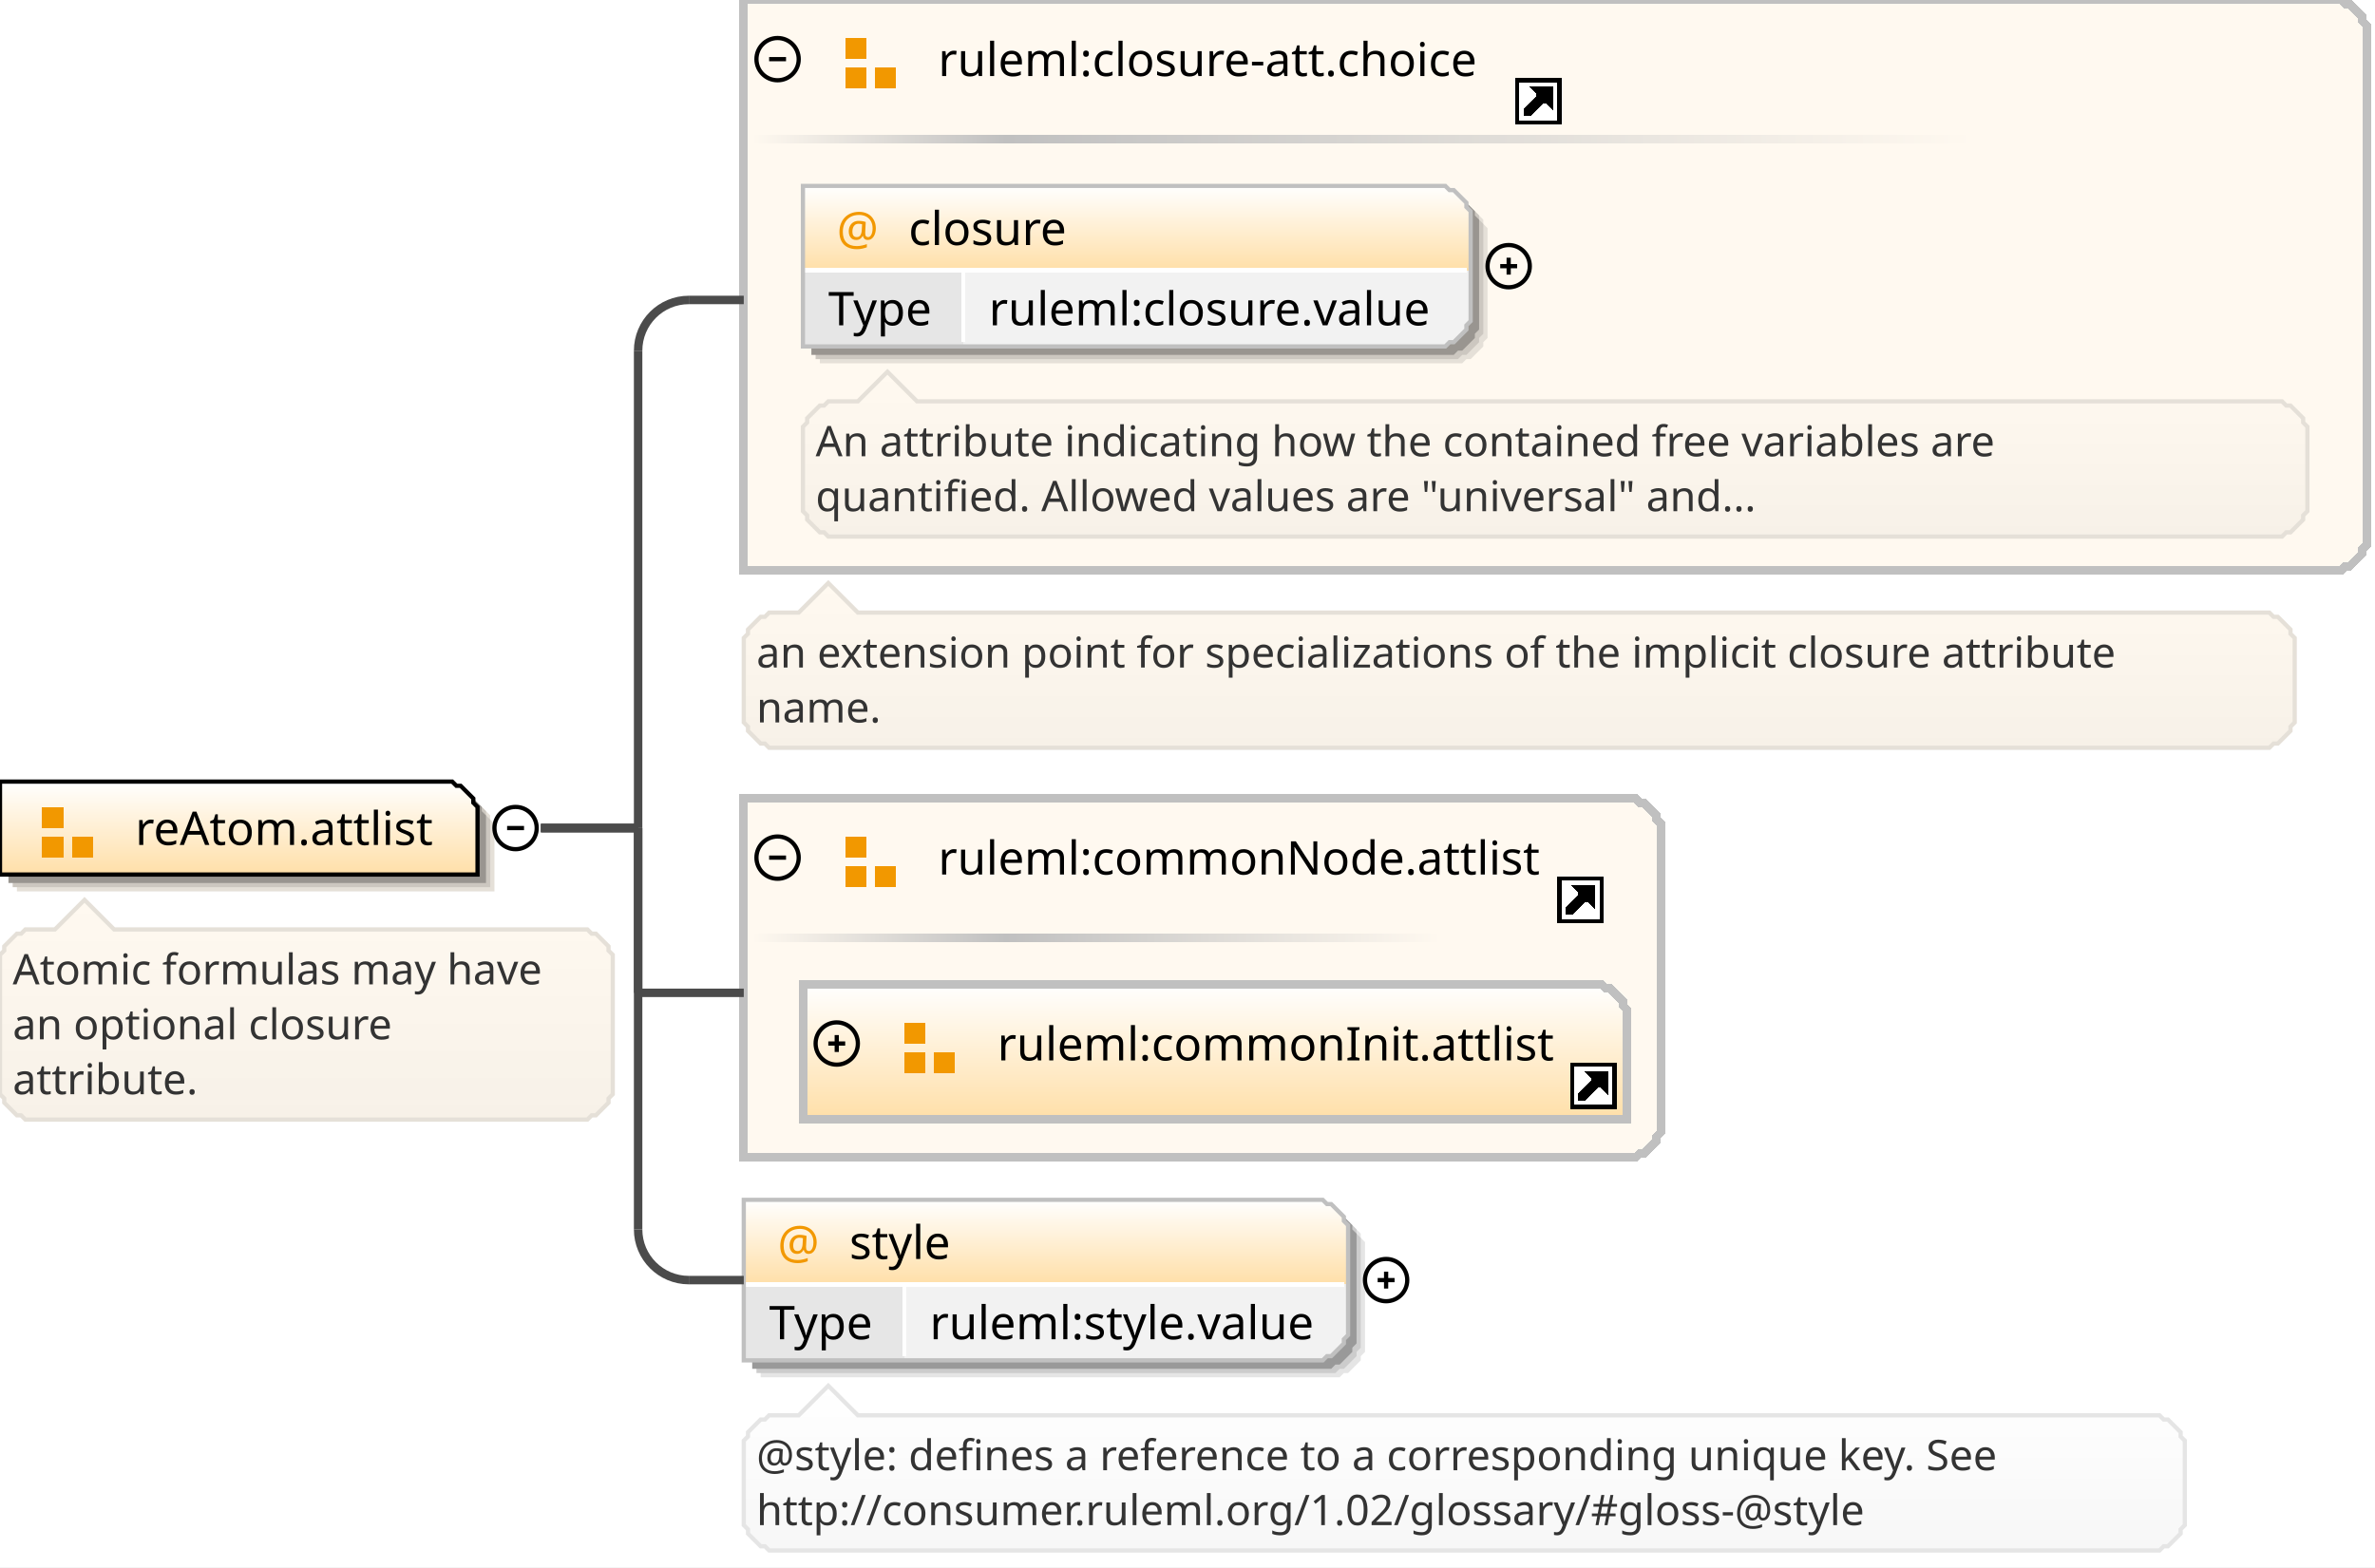
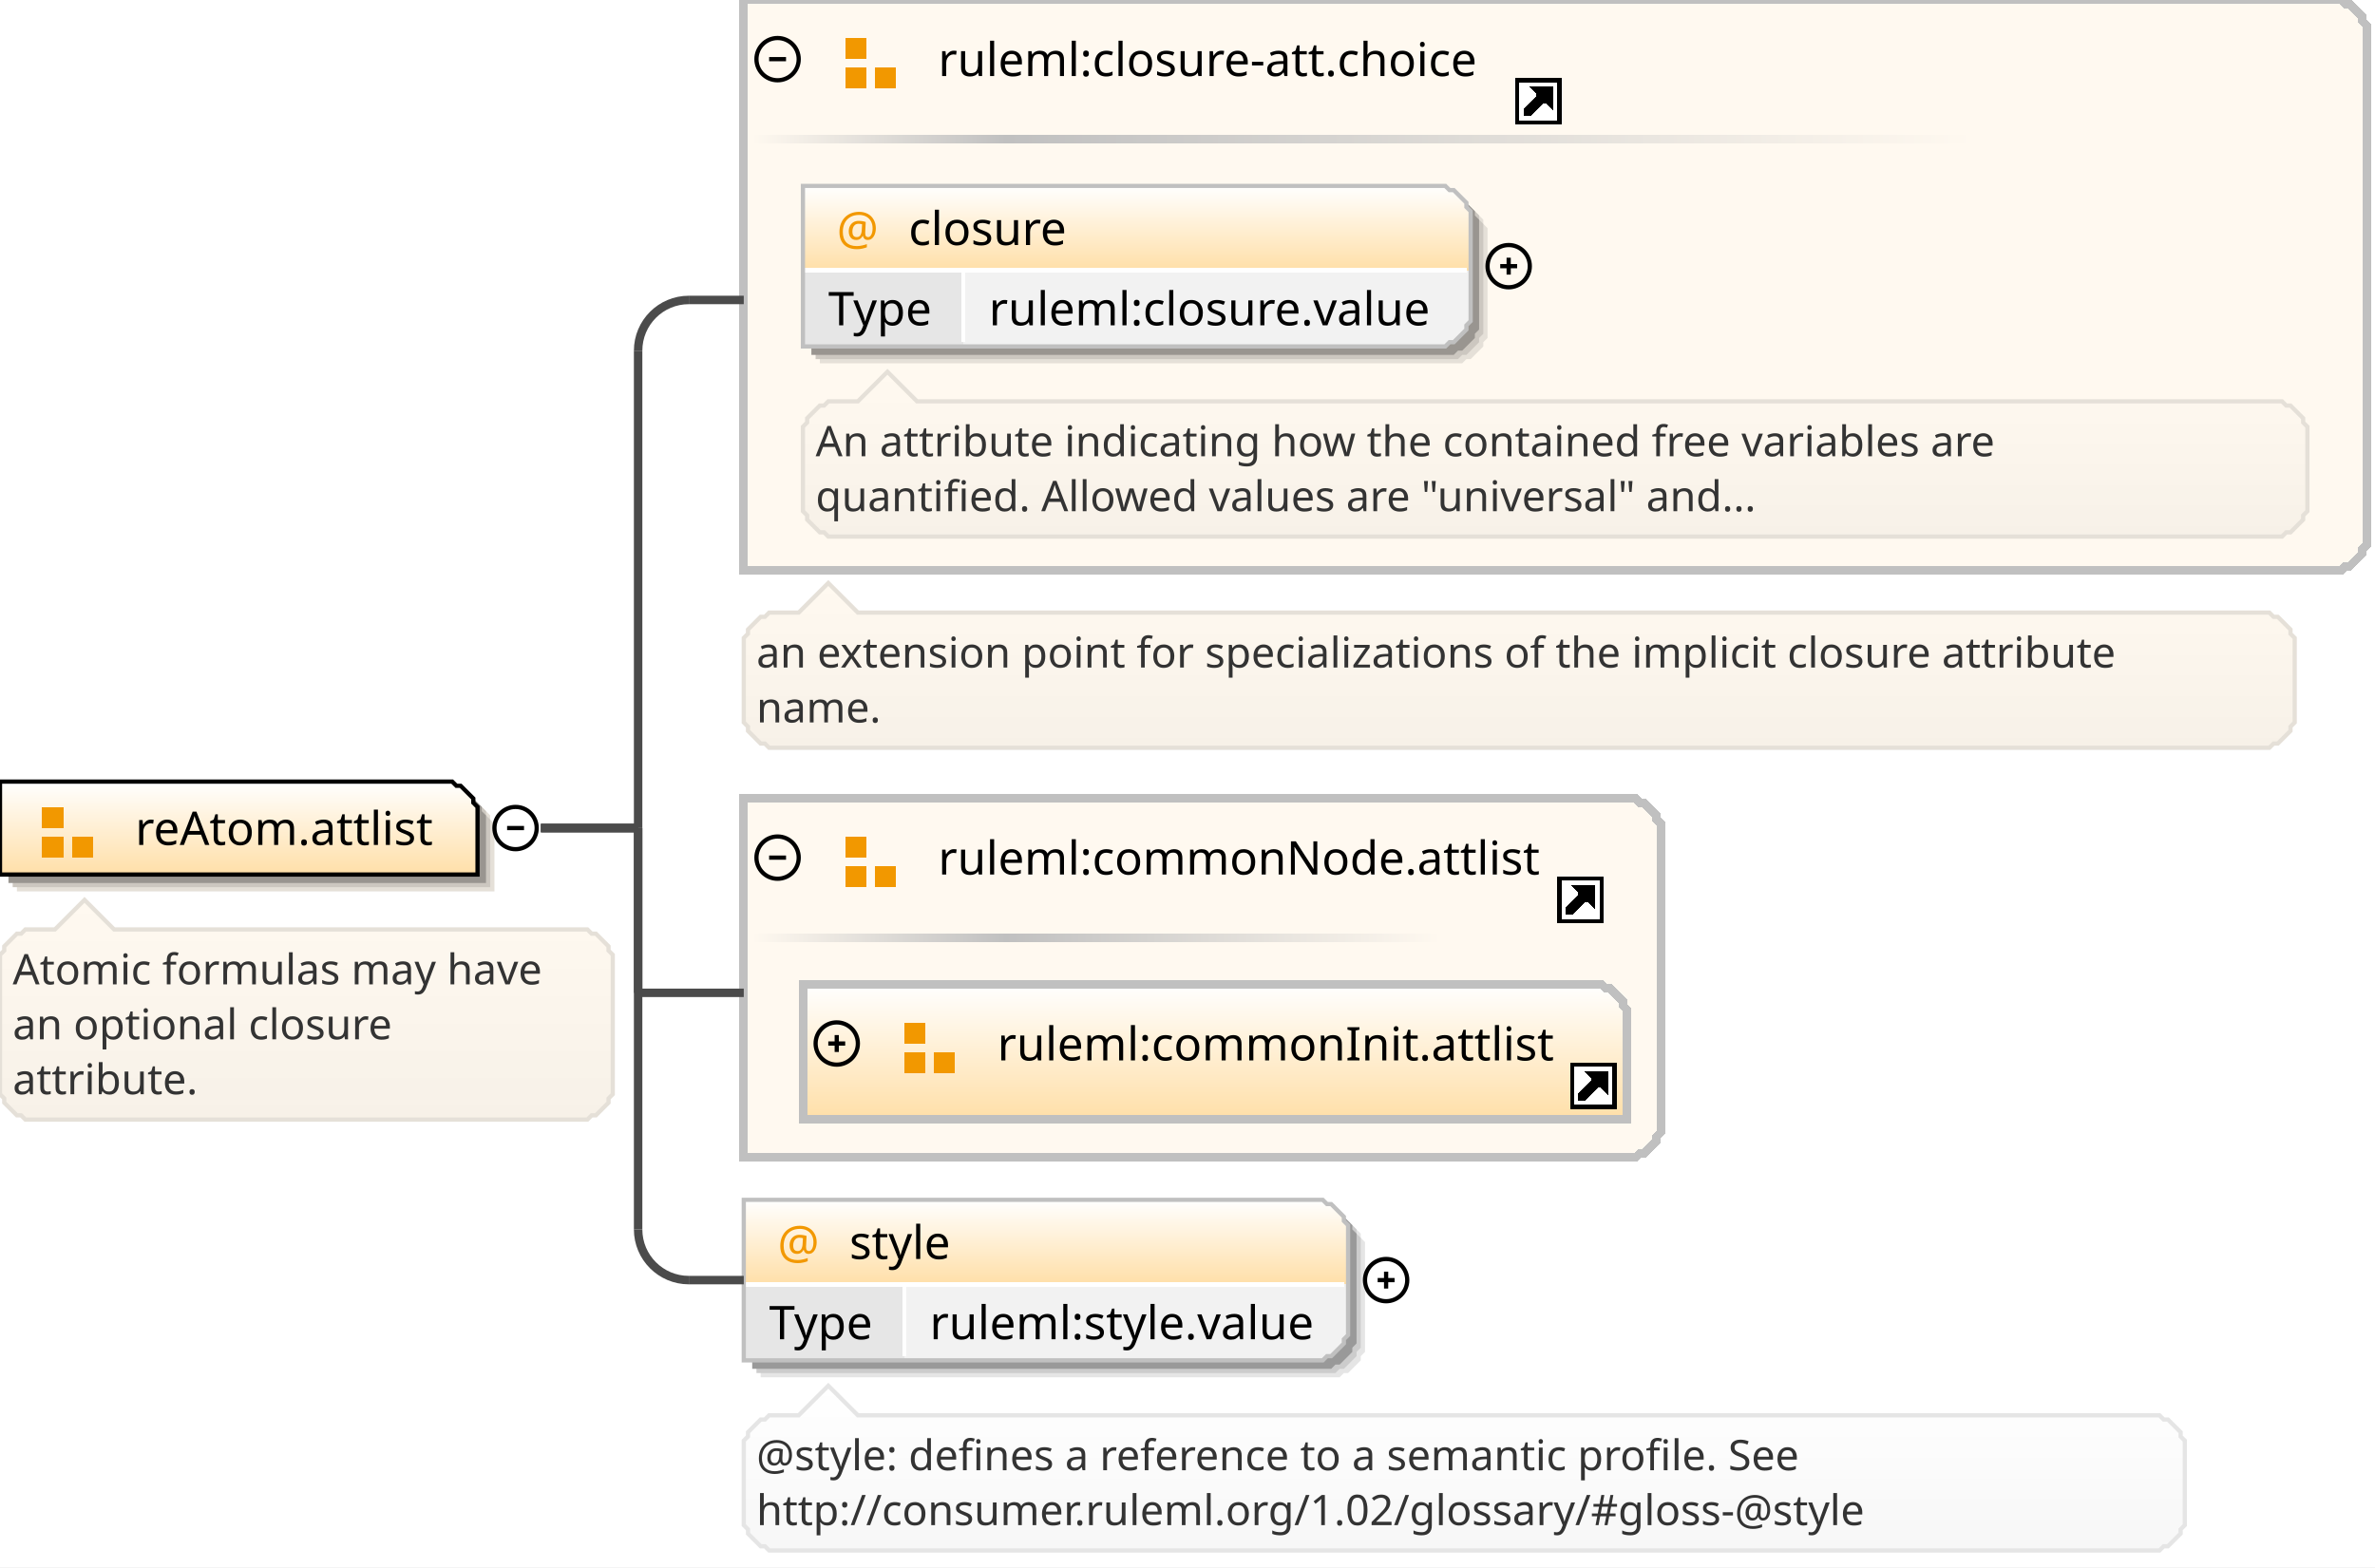
<svg xmlns="http://www.w3.org/2000/svg" color-interpolation="auto" color-rendering="auto" fill="black" fill-opacity="1" font-family="'Dialog'" font-size="12" font-style="normal" font-weight="normal" height="371" image-rendering="auto" shape-rendering="auto" stroke="black" stroke-dasharray="none" stroke-dashoffset="0" stroke-linecap="square" stroke-linejoin="miter" stroke-miterlimit="10" stroke-opacity="1" stroke-width="1" text-rendering="auto" width="562">
  <defs id="genericDefs" />
  <g>
    <defs id="defs1">
      <linearGradient gradientUnits="userSpaceOnUse" id="linearGradient1" spreadMethod="pad" x1="0" x2="0" y1="185" y2="207">
        <stop offset="0%" stop-color="white" stop-opacity="1" />
        <stop offset="100%" stop-color="rgb(255,223,168)" stop-opacity="1" />
      </linearGradient>
      <linearGradient gradientUnits="userSpaceOnUse" id="linearGradient2" spreadMethod="pad" x1="238" x2="467" y1="32" y2="32">
        <stop offset="0%" stop-color="silver" stop-opacity="1" />
        <stop offset="100%" stop-color="rgb(255,249,240)" stop-opacity="1" />
      </linearGradient>
      <linearGradient gradientUnits="userSpaceOnUse" id="linearGradient3" spreadMethod="pad" x1="178" x2="238" y1="32" y2="32">
        <stop offset="0%" stop-color="rgb(255,249,240)" stop-opacity="1" />
        <stop offset="100%" stop-color="silver" stop-opacity="1" />
      </linearGradient>
      <linearGradient gradientUnits="userSpaceOnUse" id="linearGradient4" spreadMethod="pad" x1="190" x2="190" y1="44" y2="64">
        <stop offset="0%" stop-color="white" stop-opacity="1" />
        <stop offset="100%" stop-color="rgb(255,223,168)" stop-opacity="1" />
      </linearGradient>
      <linearGradient gradientUnits="userSpaceOnUse" id="linearGradient5" spreadMethod="pad" x1="190" x2="190" y1="88" y2="127">
        <stop offset="0%" stop-color="rgb(255,249,240)" stop-opacity="1" />
        <stop offset="100%" stop-color="rgb(247,241,232)" stop-opacity="1" />
      </linearGradient>
      <linearGradient gradientUnits="userSpaceOnUse" id="linearGradient6" spreadMethod="pad" x1="176" x2="176" y1="138" y2="177">
        <stop offset="0%" stop-color="rgb(255,249,240)" stop-opacity="1" />
        <stop offset="100%" stop-color="rgb(247,241,232)" stop-opacity="1" />
      </linearGradient>
      <linearGradient gradientUnits="userSpaceOnUse" id="linearGradient7" spreadMethod="pad" x1="238" x2="341" y1="221" y2="221">
        <stop offset="0%" stop-color="silver" stop-opacity="1" />
        <stop offset="100%" stop-color="rgb(255,249,240)" stop-opacity="1" />
      </linearGradient>
      <linearGradient gradientUnits="userSpaceOnUse" id="linearGradient8" spreadMethod="pad" x1="178" x2="238" y1="221" y2="221">
        <stop offset="0%" stop-color="rgb(255,249,240)" stop-opacity="1" />
        <stop offset="100%" stop-color="silver" stop-opacity="1" />
      </linearGradient>
      <linearGradient gradientUnits="userSpaceOnUse" id="linearGradient9" spreadMethod="pad" x1="190" x2="190" y1="233" y2="265">
        <stop offset="0%" stop-color="white" stop-opacity="1" />
        <stop offset="100%" stop-color="rgb(255,223,168)" stop-opacity="1" />
      </linearGradient>
      <linearGradient gradientUnits="userSpaceOnUse" id="linearGradient10" spreadMethod="pad" x1="176" x2="176" y1="284" y2="304">
        <stop offset="0%" stop-color="white" stop-opacity="1" />
        <stop offset="100%" stop-color="rgb(255,223,168)" stop-opacity="1" />
      </linearGradient>
      <linearGradient gradientUnits="userSpaceOnUse" id="linearGradient11" spreadMethod="pad" x1="176" x2="176" y1="328" y2="367">
        <stop offset="0%" stop-color="white" stop-opacity="1" />
        <stop offset="100%" stop-color="rgb(247,247,247)" stop-opacity="1" />
      </linearGradient>
      <linearGradient gradientUnits="userSpaceOnUse" id="linearGradient12" spreadMethod="pad" x1="0" x2="0" y1="213" y2="265">
        <stop offset="0%" stop-color="rgb(255,249,240)" stop-opacity="1" />
        <stop offset="100%" stop-color="rgb(247,241,232)" stop-opacity="1" />
      </linearGradient>
      <clipPath clipPathUnits="userSpaceOnUse" id="clipPath1">
        <path d="M0 0 L562 0 L562 371 L0 371 L0 0 Z" />
      </clipPath>
    </defs>
    <g fill="white" stroke="white" text-rendering="geometricPrecision">
      <rect clip-path="url(#clipPath1)" height="371" stroke="none" width="562" x="0" y="0" />
    </g>
    <g fill="rgb(229,224,216)" font-family="sans-serif" font-size="11" stroke="rgb(229,224,216)" text-rendering="geometricPrecision">
      <polygon clip-path="url(#clipPath1)" points=" 4 189 111 189 112 190 113 190 114 191 115 192 116 193 116 194 117 195 117 211 4 211" stroke="none" />
      <polygon clip-path="url(#clipPath1)" fill="rgb(204,199,192)" points=" 3 188 110 188 111 189 112 189 113 190 114 191 115 192 115 193 116 194 116 210 3 210" stroke="none" />
      <polygon clip-path="url(#clipPath1)" fill="rgb(153,149,144)" points=" 2 187 109 187 110 188 111 188 112 189 113 190 114 191 114 192 115 193 115 209 2 209" stroke="none" />
      <polygon clip-path="url(#clipPath1)" fill="url(#linearGradient1)" points=" 0 185 107 185 108 186 109 186 110 187 111 188 112 189 112 190 113 191 113 207 0 207" shape-rendering="crispEdges" stroke="none" />
      <polygon clip-path="url(#clipPath1)" fill="none" points=" 0 185 107 185 108 186 109 186 110 187 111 188 112 189 112 190 113 191 113 207 0 207" stroke="black" stroke-linecap="butt" />
    </g>
    <g fill="rgb(242,152,0)" font-family="sans-serif" font-size="11" shape-rendering="crispEdges" stroke="rgb(242,152,0)" stroke-linecap="butt" text-rendering="geometricPrecision">
      <rect clip-path="url(#clipPath1)" height="5" stroke="none" width="5" x="10" y="191" />
      <rect clip-path="url(#clipPath1)" height="5" stroke="none" width="5" x="10" y="198" />
      <rect clip-path="url(#clipPath1)" height="5" stroke="none" width="5" x="17" y="198" />
      <text clip-path="url(#clipPath1)" fill="black" stroke="none" x="32" xml:space="preserve" y="200">reAtom.attlist</text>
      <circle clip-path="url(#clipPath1)" cx="122" cy="196" fill="none" r="5" shape-rendering="auto" stroke="black" />
      <line clip-path="url(#clipPath1)" fill="none" shape-rendering="auto" stroke="black" x1="120" x2="124" y1="196" y2="196" />
      <polygon clip-path="url(#clipPath1)" fill="rgb(255,249,240)" points=" 176 0 554 0 555 1 556 1 557 2 558 3 559 4 559 5 560 6 560 129 559 130 559 131 558 132 557 133 556 134 555 134 554 135 176 135" stroke="none" stroke-width="2" />
      <polygon clip-path="url(#clipPath1)" fill="none" points=" 176 0 554 0 555 1 556 1 557 2 558 3 559 4 559 5 560 6 560 129 559 130 559 131 558 132 557 133 556 134 555 134 554 135 176 135" stroke="silver" stroke-width="2" />
      <rect clip-path="url(#clipPath1)" fill="url(#linearGradient2)" height="2" stroke="none" stroke-width="2" width="229" x="238" y="32" />
      <rect clip-path="url(#clipPath1)" fill="url(#linearGradient3)" height="2" stroke="none" stroke-width="2" width="60" x="178" y="32" />
      <rect clip-path="url(#clipPath1)" height="5" stroke="none" width="5" x="200" y="9" />
      <rect clip-path="url(#clipPath1)" height="5" stroke="none" width="5" x="200" y="16" />
      <rect clip-path="url(#clipPath1)" height="5" stroke="none" width="5" x="207" y="16" />
      <text clip-path="url(#clipPath1)" fill="black" stroke="none" x="222" xml:space="preserve" y="18">ruleml:closure-att.choice</text>
      <rect clip-path="url(#clipPath1)" fill="white" height="10" stroke="none" width="10" x="359" y="19" />
      <polygon clip-path="url(#clipPath1)" fill="none" points=" 361 27 361 26 364 23 364 22 363 21 367 21 367 25 366 24 365 24 362 27" stroke="black" />
      <polygon clip-path="url(#clipPath1)" fill="black" points=" 361 27 361 26 364 23 364 22 363 21 367 21 367 25 366 24 365 24 362 27" stroke="none" />
      <rect clip-path="url(#clipPath1)" fill="none" height="10" stroke="black" width="10" x="359" y="19" />
      <circle clip-path="url(#clipPath1)" cx="184" cy="14" fill="none" r="5" shape-rendering="auto" stroke="black" />
      <line clip-path="url(#clipPath1)" fill="none" shape-rendering="auto" stroke="black" x1="182" x2="186" y1="14" y2="14" />
      <polygon clip-path="url(#clipPath1)" fill="rgb(229,224,216)" points=" 194 48 346 48 347 49 348 49 349 50 350 51 351 52 351 53 352 54 352 80 351 81 351 82 350 83 349 84 348 85 347 85 346 86 194 86" shape-rendering="auto" stroke="none" />
      <polygon clip-path="url(#clipPath1)" fill="rgb(204,199,192)" points=" 193 47 345 47 346 48 347 48 348 49 349 50 350 51 350 52 351 53 351 79 350 80 350 81 349 82 348 83 347 84 346 84 345 85 193 85" shape-rendering="auto" stroke="none" />
      <polygon clip-path="url(#clipPath1)" fill="rgb(153,149,144)" points=" 192 46 344 46 345 47 346 47 347 48 348 49 349 50 349 51 350 52 350 78 349 79 349 80 348 81 347 82 346 83 345 83 344 84 192 84" shape-rendering="auto" stroke="none" />
      <polygon clip-path="url(#clipPath1)" fill="url(#linearGradient4)" points=" 190 44 342 44 343 45 344 45 345 46 346 47 347 48 347 49 348 50 348 64 347 64 347 64 346 64 345 64 344 64 343 64 342 64 190 64" stroke="none" />
      <polygon clip-path="url(#clipPath1)" fill="rgb(230,230,230)" points=" 190 64 228 64 228 64 228 64 228 64 228 64 228 64 228 64 228 64 228 76 228 77 228 78 228 79 228 80 228 81 228 81 228 82 190 82" stroke="none" />
      <polygon clip-path="url(#clipPath1)" fill="rgb(242,242,242)" points=" 228 64 342 64 343 64 344 64 345 64 346 64 347 64 347 64 348 64 348 76 347 77 347 78 346 79 345 80 344 81 343 81 342 82 228 82" stroke="none" />
      <line clip-path="url(#clipPath1)" fill="none" stroke="white" x1="190" x2="347" y1="64" y2="64" />
      <text clip-path="url(#clipPath1)" fill="black" stroke="none" x="196" xml:space="preserve" y="77">Type</text>
      <text clip-path="url(#clipPath1)" fill="black" stroke="none" x="234" xml:space="preserve" y="77">ruleml:closure.value</text>
      <line clip-path="url(#clipPath1)" fill="none" stroke="white" x1="228" x2="228" y1="64" y2="81" />
      <polygon clip-path="url(#clipPath1)" fill="none" points=" 190 44 342 44 343 45 344 45 345 46 346 47 347 48 347 49 348 50 348 76 347 77 347 78 346 79 345 80 344 81 343 81 342 82 190 82" shape-rendering="auto" stroke="silver" />
      <text clip-path="url(#clipPath1)" stroke="none" x="198" xml:space="preserve" y="58">@</text>
      <text clip-path="url(#clipPath1)" fill="black" stroke="none" x="215" xml:space="preserve" y="58">closure</text>
      <circle clip-path="url(#clipPath1)" cx="357" cy="63" fill="none" r="5" shape-rendering="auto" stroke="black" />
      <line clip-path="url(#clipPath1)" fill="none" shape-rendering="auto" stroke="black" x1="355" x2="359" y1="63" y2="63" />
      <line clip-path="url(#clipPath1)" fill="none" shape-rendering="auto" stroke="black" x1="357" x2="357" y1="61" y2="65" />
      <polygon clip-path="url(#clipPath1)" fill="url(#linearGradient5)" points=" 190 101 191 100 191 99 192 98 193 97 194 96 195 96 196 95 203 95 210 88 217 95 540 95 541 96 542 96 543 97 544 98 545 99 545 100 546 101 546 121 545 122 545 123 544 124 543 125 542 126 541 126 540 127 196 127 195 126 194 126 193 125 192 124 191 123 191 122 190 121" stroke="none" />
      <polygon clip-path="url(#clipPath1)" fill="none" points=" 190 101 191 100 191 99 192 98 193 97 194 96 195 96 196 95 203 95 210 88 217 95 540 95 541 96 542 96 543 97 544 98 545 99 545 100 546 101 546 121 545 122 545 123 544 124 543 125 542 126 541 126 540 127 196 127 195 126 194 126 193 125 192 124 191 123 191 122 190 121" shape-rendering="auto" stroke="rgb(229,224,216)" />
      <text clip-path="url(#clipPath1)" fill="rgb(51,51,51)" font-size="10" stroke="none" x="193" xml:space="preserve" y="108">An attribute indicating how the contained free variables are </text>
      <text clip-path="url(#clipPath1)" fill="rgb(51,51,51)" font-size="10" stroke="none" x="193" xml:space="preserve" y="121">quantified. Allowed values are "universal" and...</text>
      <polygon clip-path="url(#clipPath1)" fill="url(#linearGradient6)" points=" 176 151 177 150 177 149 178 148 179 147 180 146 181 146 182 145 189 145 196 138 203 145 537 145 538 146 539 146 540 147 541 148 542 149 542 150 543 151 543 171 542 172 542 173 541 174 540 175 539 176 538 176 537 177 182 177 181 176 180 176 179 175 178 174 177 173 177 172 176 171" stroke="none" />
      <polygon clip-path="url(#clipPath1)" fill="none" points=" 176 151 177 150 177 149 178 148 179 147 180 146 181 146 182 145 189 145 196 138 203 145 537 145 538 146 539 146 540 147 541 148 542 149 542 150 543 151 543 171 542 172 542 173 541 174 540 175 539 176 538 176 537 177 182 177 181 176 180 176 179 175 178 174 177 173 177 172 176 171" shape-rendering="auto" stroke="rgb(229,224,216)" />
      <text clip-path="url(#clipPath1)" fill="rgb(51,51,51)" font-size="10" stroke="none" x="179" xml:space="preserve" y="158">an extension point for specializations of the implicit closure attribute </text>
      <text clip-path="url(#clipPath1)" fill="rgb(51,51,51)" font-size="10" stroke="none" x="179" xml:space="preserve" y="171">name.</text>
    </g>
    <g fill="rgb(75,75,75)" font-family="sans-serif" font-size="11" stroke="rgb(75,75,75)" stroke-linecap="butt" stroke-width="2" text-rendering="geometricPrecision">
      <line clip-path="url(#clipPath1)" fill="none" x1="128" x2="151" y1="196" y2="196" />
      <line clip-path="url(#clipPath1)" fill="none" x1="151" x2="151" y1="83" y2="196" />
      <line clip-path="url(#clipPath1)" fill="none" x1="163" x2="176" y1="71" y2="71" />
      <path clip-path="url(#clipPath1)" d="M151 83 A12 12 0 0 1 163 71" fill="none" />
      <polygon clip-path="url(#clipPath1)" fill="rgb(255,249,240)" points=" 176 189 387 189 388 190 389 190 390 191 391 192 392 193 392 194 393 195 393 268 392 269 392 270 391 271 390 272 389 273 388 273 387 274 176 274" shape-rendering="crispEdges" stroke="none" />
      <polygon clip-path="url(#clipPath1)" fill="none" points=" 176 189 387 189 388 190 389 190 390 191 391 192 392 193 392 194 393 195 393 268 392 269 392 270 391 271 390 272 389 273 388 273 387 274 176 274" shape-rendering="crispEdges" stroke="silver" />
      <rect clip-path="url(#clipPath1)" fill="url(#linearGradient7)" height="2" shape-rendering="crispEdges" stroke="none" width="103" x="238" y="221" />
      <rect clip-path="url(#clipPath1)" fill="url(#linearGradient8)" height="2" shape-rendering="crispEdges" stroke="none" width="60" x="178" y="221" />
    </g>
    <g fill="rgb(242,152,0)" font-family="sans-serif" font-size="11" shape-rendering="crispEdges" stroke="rgb(242,152,0)" stroke-linecap="butt" text-rendering="geometricPrecision">
      <rect clip-path="url(#clipPath1)" height="5" stroke="none" width="5" x="200" y="198" />
      <rect clip-path="url(#clipPath1)" height="5" stroke="none" width="5" x="200" y="205" />
      <rect clip-path="url(#clipPath1)" height="5" stroke="none" width="5" x="207" y="205" />
      <text clip-path="url(#clipPath1)" fill="black" stroke="none" x="222" xml:space="preserve" y="207">ruleml:commonNode.attlist</text>
      <rect clip-path="url(#clipPath1)" fill="white" height="10" stroke="none" width="10" x="369" y="208" />
      <polygon clip-path="url(#clipPath1)" fill="none" points=" 371 216 371 215 374 212 374 211 373 210 377 210 377 214 376 213 375 213 372 216" stroke="black" />
      <polygon clip-path="url(#clipPath1)" fill="black" points=" 371 216 371 215 374 212 374 211 373 210 377 210 377 214 376 213 375 213 372 216" stroke="none" />
      <rect clip-path="url(#clipPath1)" fill="none" height="10" stroke="black" width="10" x="369" y="208" />
      <circle clip-path="url(#clipPath1)" cx="184" cy="203" fill="none" r="5" shape-rendering="auto" stroke="black" />
      <line clip-path="url(#clipPath1)" fill="none" shape-rendering="auto" stroke="black" x1="182" x2="186" y1="203" y2="203" />
      <polygon clip-path="url(#clipPath1)" fill="url(#linearGradient9)" points=" 190 233 379 233 380 234 381 234 382 235 383 236 384 237 384 238 385 239 385 265 190 265" stroke="none" stroke-width="2" />
      <polygon clip-path="url(#clipPath1)" fill="none" points=" 190 233 379 233 380 234 381 234 382 235 383 236 384 237 384 238 385 239 385 265 190 265" stroke="silver" stroke-width="2" />
      <rect clip-path="url(#clipPath1)" height="5" stroke="none" width="5" x="214" y="242" />
      <rect clip-path="url(#clipPath1)" height="5" stroke="none" width="5" x="214" y="249" />
      <rect clip-path="url(#clipPath1)" height="5" stroke="none" width="5" x="221" y="249" />
      <text clip-path="url(#clipPath1)" fill="black" stroke="none" x="236" xml:space="preserve" y="251">ruleml:commonInit.attlist</text>
      <rect clip-path="url(#clipPath1)" fill="white" height="10" stroke="none" width="10" x="372" y="252" />
      <polygon clip-path="url(#clipPath1)" fill="none" points=" 374 260 374 259 377 256 377 255 376 254 380 254 380 258 379 257 378 257 375 260" stroke="black" />
      <polygon clip-path="url(#clipPath1)" fill="black" points=" 374 260 374 259 377 256 377 255 376 254 380 254 380 258 379 257 378 257 375 260" stroke="none" />
      <rect clip-path="url(#clipPath1)" fill="none" height="10" stroke="black" width="10" x="372" y="252" />
      <circle clip-path="url(#clipPath1)" cx="198" cy="247" fill="none" r="5" shape-rendering="auto" stroke="black" />
      <line clip-path="url(#clipPath1)" fill="none" shape-rendering="auto" stroke="black" x1="196" x2="200" y1="247" y2="247" />
      <line clip-path="url(#clipPath1)" fill="none" shape-rendering="auto" stroke="black" x1="198" x2="198" y1="245" y2="249" />
    </g>
    <g fill="rgb(75,75,75)" font-family="sans-serif" font-size="11" stroke="rgb(75,75,75)" stroke-linecap="butt" stroke-width="2" text-rendering="geometricPrecision">
      <line clip-path="url(#clipPath1)" fill="none" x1="128" x2="151" y1="196" y2="196" />
      <line clip-path="url(#clipPath1)" fill="none" x1="151" x2="151" y1="196" y2="235" />
      <line clip-path="url(#clipPath1)" fill="none" x1="151" x2="176" y1="235" y2="235" />
      <polygon clip-path="url(#clipPath1)" fill="rgb(229,229,229)" points=" 180 288 317 288 318 289 319 289 320 290 321 291 322 292 322 293 323 294 323 320 322 321 322 322 321 323 320 324 319 325 318 325 317 326 180 326" stroke="none" stroke-width="1" />
      <polygon clip-path="url(#clipPath1)" fill="rgb(204,204,204)" points=" 179 287 316 287 317 288 318 288 319 289 320 290 321 291 321 292 322 293 322 319 321 320 321 321 320 322 319 323 318 324 317 324 316 325 179 325" stroke="none" stroke-width="1" />
      <polygon clip-path="url(#clipPath1)" fill="rgb(153,153,153)" points=" 178 286 315 286 316 287 317 287 318 288 319 289 320 290 320 291 321 292 321 318 320 319 320 320 319 321 318 322 317 323 316 323 315 324 178 324" stroke="none" stroke-width="1" />
    </g>
    <g fill="url(#linearGradient10)" font-family="sans-serif" font-size="11" shape-rendering="crispEdges" stroke="url(#linearGradient10)" stroke-linecap="butt" text-rendering="geometricPrecision">
      <polygon clip-path="url(#clipPath1)" points=" 176 284 313 284 314 285 315 285 316 286 317 287 318 288 318 289 319 290 319 304 318 304 318 304 317 304 316 304 315 304 314 304 313 304 176 304" stroke="none" />
      <polygon clip-path="url(#clipPath1)" fill="rgb(230,230,230)" points=" 176 304 214 304 214 304 214 304 214 304 214 304 214 304 214 304 214 304 214 316 214 317 214 318 214 319 214 320 214 321 214 321 214 322 176 322" stroke="none" />
      <polygon clip-path="url(#clipPath1)" fill="rgb(242,242,242)" points=" 214 304 313 304 314 304 315 304 316 304 317 304 318 304 318 304 319 304 319 316 318 317 318 318 317 319 316 320 315 321 314 321 313 322 214 322" stroke="none" />
      <line clip-path="url(#clipPath1)" fill="none" stroke="white" x1="176" x2="318" y1="304" y2="304" />
      <text clip-path="url(#clipPath1)" fill="black" stroke="none" x="182" xml:space="preserve" y="317">Type</text>
      <text clip-path="url(#clipPath1)" fill="black" stroke="none" x="220" xml:space="preserve" y="317">ruleml:style.value</text>
      <line clip-path="url(#clipPath1)" fill="none" stroke="white" x1="214" x2="214" y1="304" y2="321" />
      <polygon clip-path="url(#clipPath1)" fill="none" points=" 176 284 313 284 314 285 315 285 316 286 317 287 318 288 318 289 319 290 319 316 318 317 318 318 317 319 316 320 315 321 314 321 313 322 176 322" shape-rendering="auto" stroke="silver" />
      <text clip-path="url(#clipPath1)" fill="rgb(242,152,0)" stroke="none" x="184" xml:space="preserve" y="298">@</text>
      <text clip-path="url(#clipPath1)" fill="black" stroke="none" x="201" xml:space="preserve" y="298">style</text>
      <circle clip-path="url(#clipPath1)" cx="328" cy="303" fill="none" r="5" shape-rendering="auto" stroke="black" />
      <line clip-path="url(#clipPath1)" fill="none" shape-rendering="auto" stroke="black" x1="326" x2="330" y1="303" y2="303" />
      <line clip-path="url(#clipPath1)" fill="none" shape-rendering="auto" stroke="black" x1="328" x2="328" y1="301" y2="305" />
      <polygon clip-path="url(#clipPath1)" fill="url(#linearGradient11)" points=" 176 341 177 340 177 339 178 338 179 337 180 336 181 336 182 335 189 335 196 328 203 335 511 335 512 336 513 336 514 337 515 338 516 339 516 340 517 341 517 361 516 362 516 363 515 364 514 365 513 366 512 366 511 367 182 367 181 366 180 366 179 365 178 364 177 363 177 362 176 361" stroke="none" />
      <polygon clip-path="url(#clipPath1)" fill="none" points=" 176 341 177 340 177 339 178 338 179 337 180 336 181 336 182 335 189 335 196 328 203 335 511 335 512 336 513 336 514 337 515 338 516 339 516 340 517 341 517 361 516 362 516 363 515 364 514 365 513 366 512 366 511 367 182 367 181 366 180 366 179 365 178 364 177 363 177 362 176 361" shape-rendering="auto" stroke="rgb(229,229,229)" />
-       <text clip-path="url(#clipPath1)" fill="rgb(51,51,51)" font-size="10" stroke="none" x="179" xml:space="preserve" y="348">@style: defines a reference to a corresponding unique key. See </text>
+       <text clip-path="url(#clipPath1)" fill="rgb(51,51,51)" font-size="10" stroke="none" x="179" xml:space="preserve" y="348">@style: defines a reference to a semantic profile. See </text>
      <text clip-path="url(#clipPath1)" fill="rgb(51,51,51)" font-size="10" stroke="none" x="179" xml:space="preserve" y="361">http://consumer.ruleml.org/1.02/glossary/#gloss-@style</text>
    </g>
    <g fill="rgb(75,75,75)" font-family="sans-serif" font-size="11" stroke="rgb(75,75,75)" stroke-linecap="butt" stroke-width="2" text-rendering="geometricPrecision">
      <line clip-path="url(#clipPath1)" fill="none" x1="128" x2="151" y1="196" y2="196" />
      <line clip-path="url(#clipPath1)" fill="none" x1="151" x2="151" y1="196" y2="291" />
      <line clip-path="url(#clipPath1)" fill="none" x1="163" x2="176" y1="303" y2="303" />
      <path clip-path="url(#clipPath1)" d="M151 291 A12 12 0 0 0 163 303" fill="none" />
    </g>
    <g fill="url(#linearGradient12)" font-family="sans-serif" font-size="11" shape-rendering="crispEdges" stroke="url(#linearGradient12)" stroke-linecap="butt" text-rendering="geometricPrecision">
      <polygon clip-path="url(#clipPath1)" points=" 0 226 1 225 1 224 2 223 3 222 4 221 5 221 6 220 13 220 20 213 27 220 139 220 140 221 141 221 142 222 143 223 144 224 144 225 145 226 145 259 144 260 144 261 143 262 142 263 141 264 140 264 139 265 6 265 5 264 4 264 3 263 2 262 1 261 1 260 0 259" stroke="none" />
      <polygon clip-path="url(#clipPath1)" fill="none" points=" 0 226 1 225 1 224 2 223 3 222 4 221 5 221 6 220 13 220 20 213 27 220 139 220 140 221 141 221 142 222 143 223 144 224 144 225 145 226 145 259 144 260 144 261 143 262 142 263 141 264 140 264 139 265 6 265 5 264 4 264 3 263 2 262 1 261 1 260 0 259" shape-rendering="auto" stroke="rgb(229,224,216)" />
      <text clip-path="url(#clipPath1)" fill="rgb(51,51,51)" font-size="10" stroke="none" x="3" xml:space="preserve" y="233">Atomic formulas may have </text>
      <text clip-path="url(#clipPath1)" fill="rgb(51,51,51)" font-size="10" stroke="none" x="3" xml:space="preserve" y="246">an optional closure </text>
      <text clip-path="url(#clipPath1)" fill="rgb(51,51,51)" font-size="10" stroke="none" x="3" xml:space="preserve" y="259">attribute.</text>
    </g>
  </g>
</svg>
